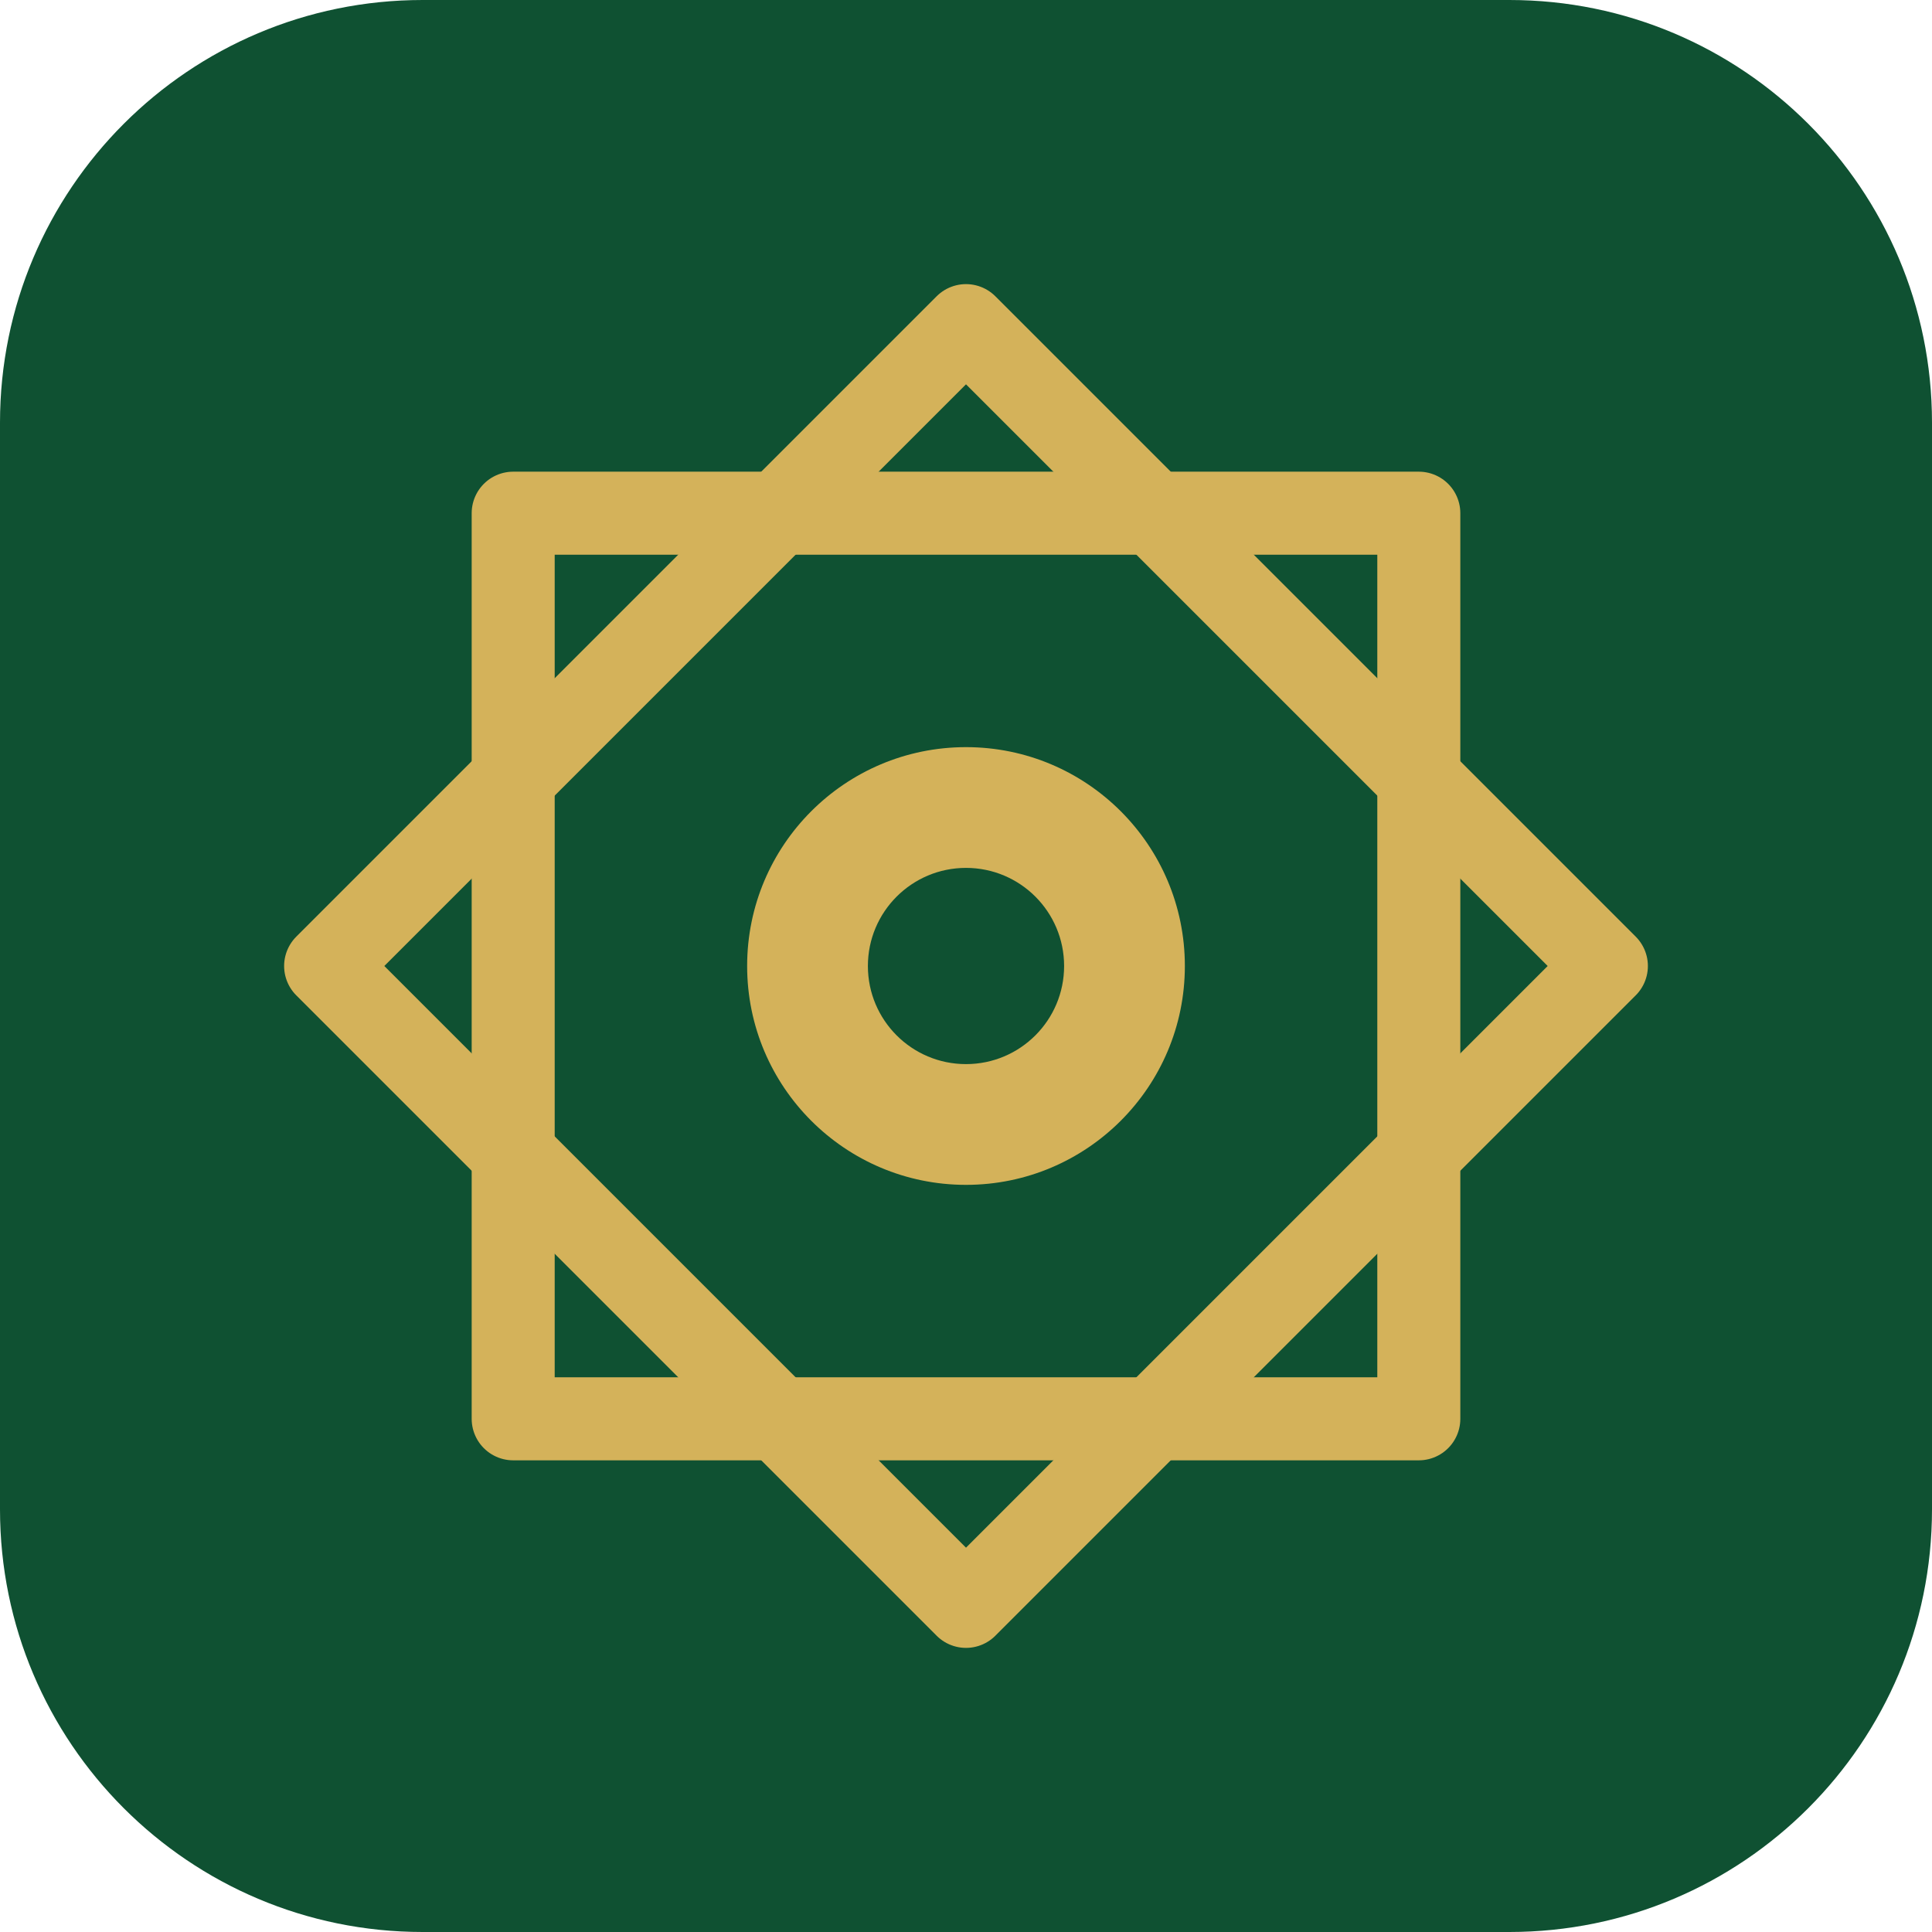
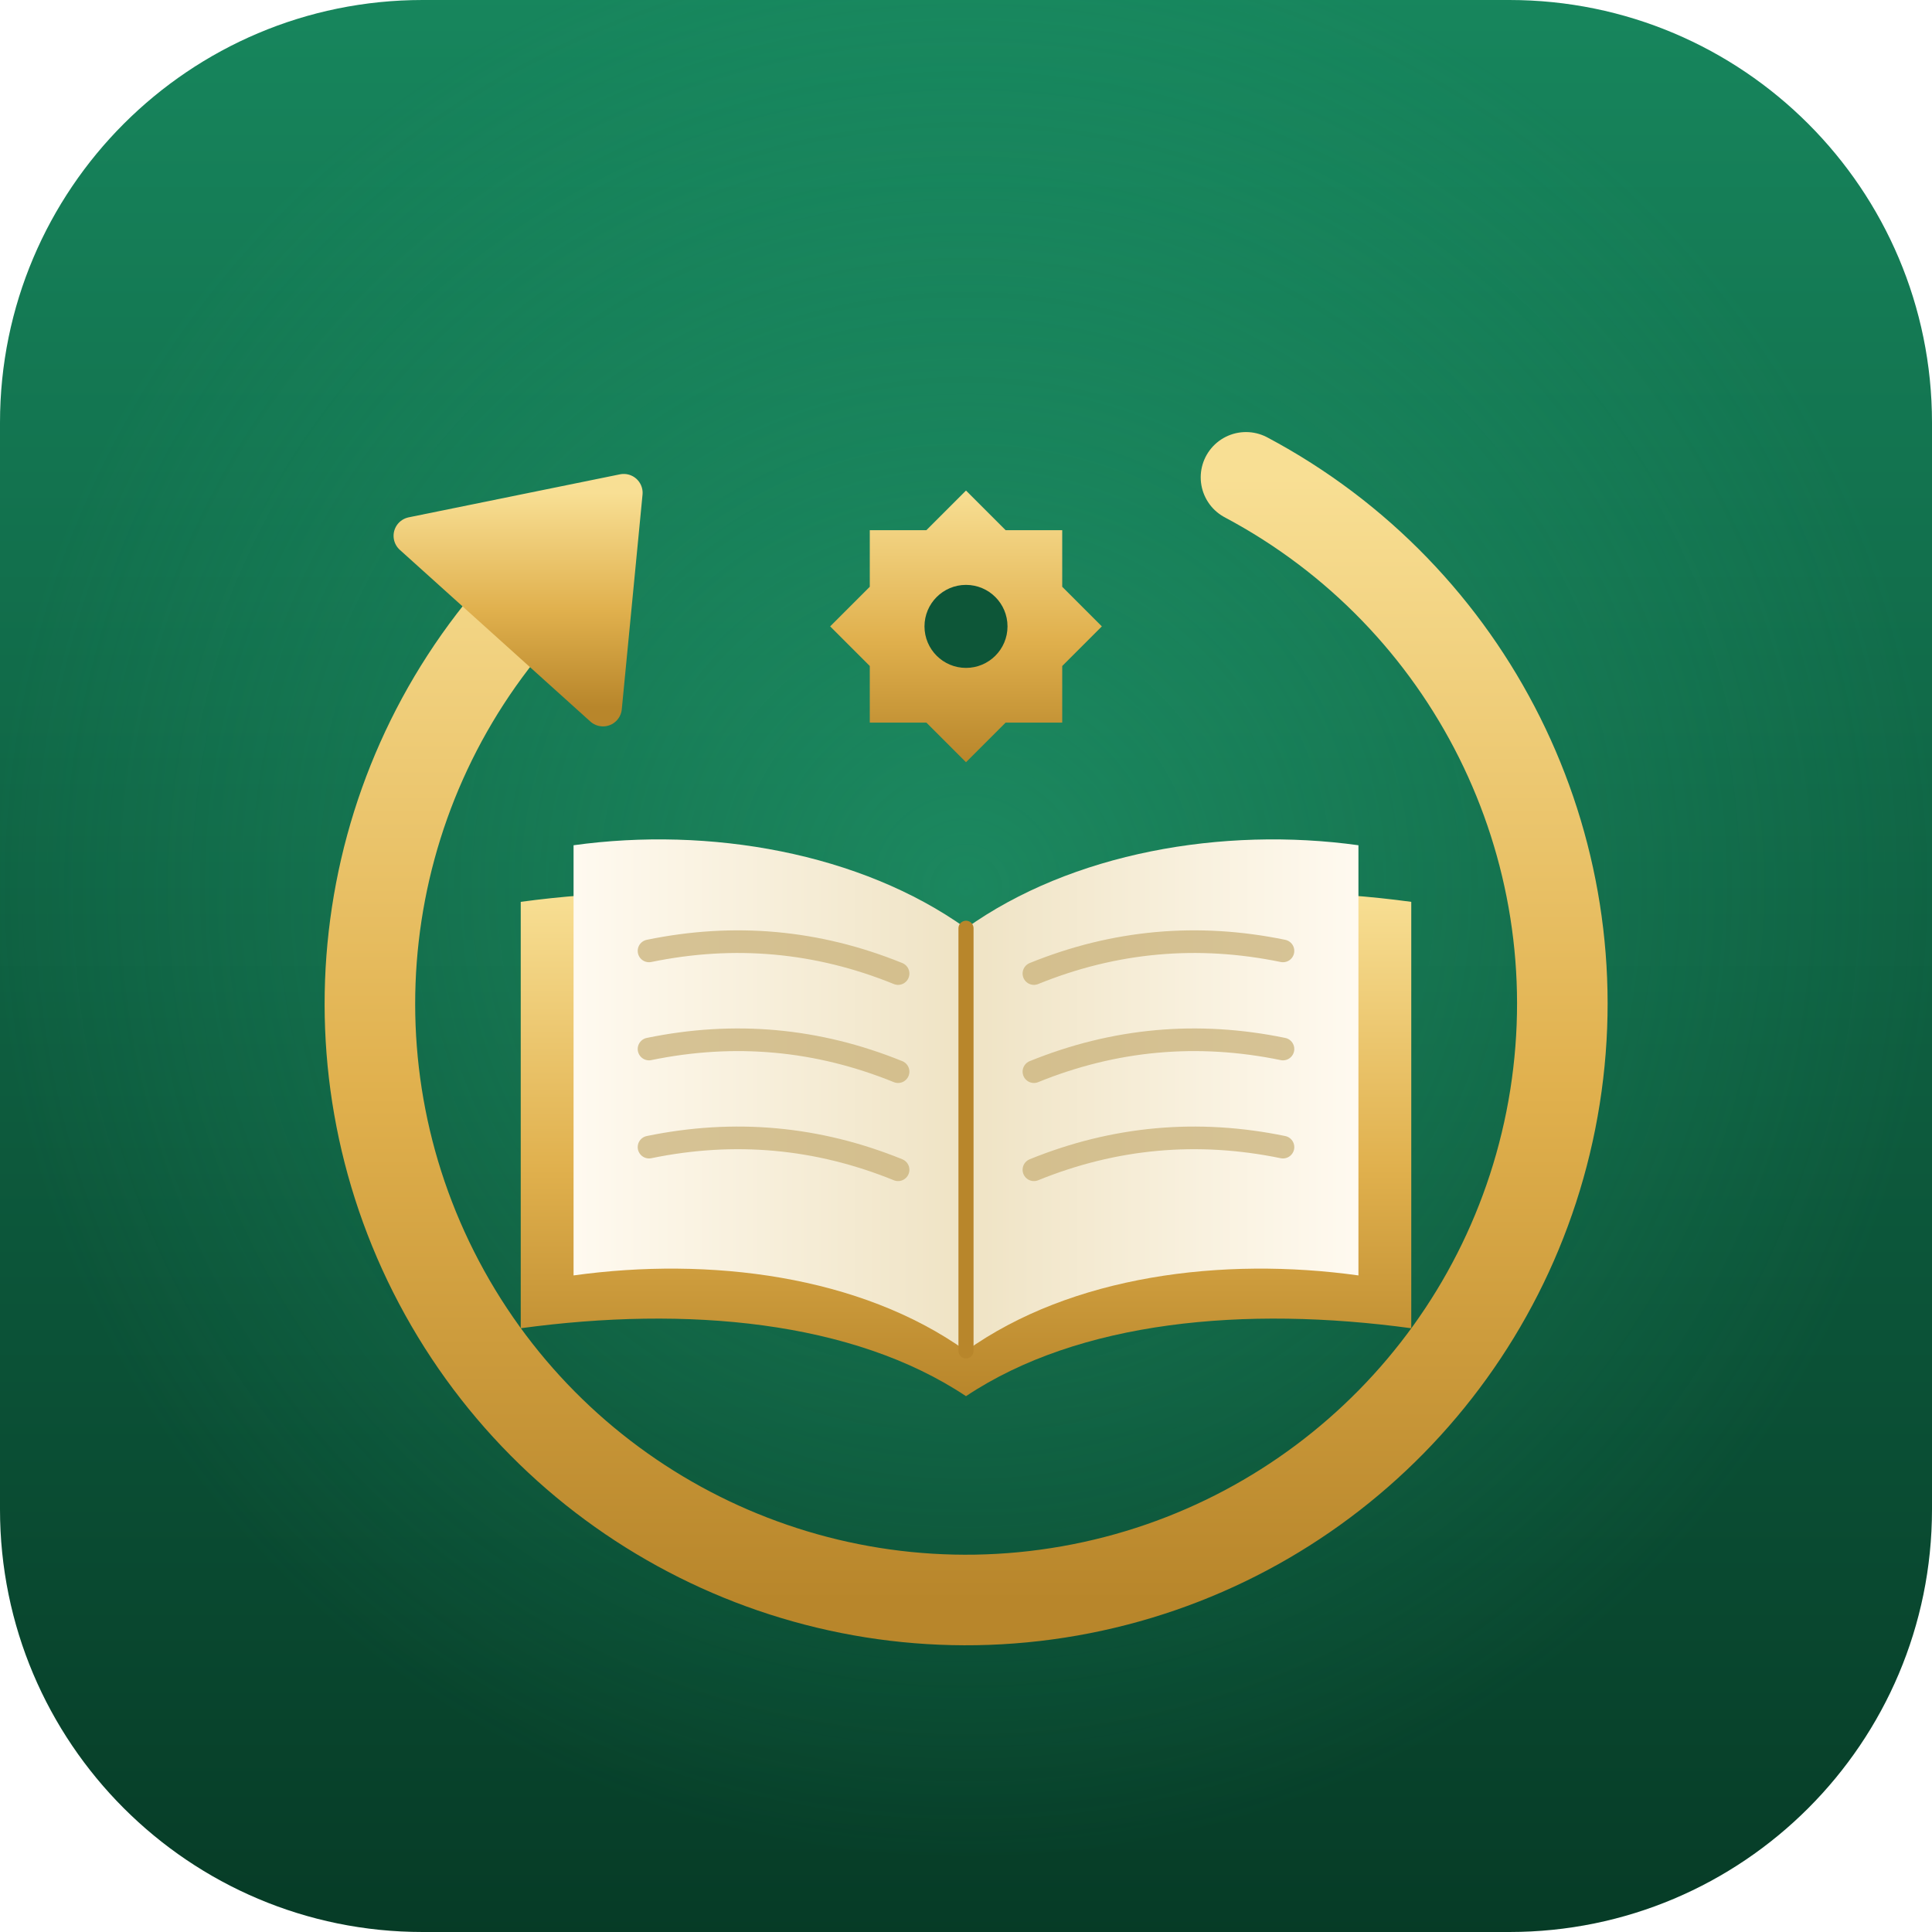
<svg xmlns="http://www.w3.org/2000/svg" viewBox="0 0 512 512">
-   <rect width="512" height="512" rx="112" fill="#0f5132" />
-   <g fill="none" stroke="#d4b25a" stroke-width="22" stroke-linejoin="round">
-     <rect x="136" y="136" width="240" height="240" />
-     <rect x="136" y="136" width="240" height="240" transform="rotate(45 256 256)" />
+   <defs>
+     <linearGradient id="bg" x1="0" y1="0" x2="0" y2="1">
+       <stop offset="0" stop-color="#17865d" />
+       <stop offset="1" stop-color="#063b26" />
+     </linearGradient>
+     <radialGradient id="glow" cx=".5" cy=".46" r=".5">
+       <stop offset="0" stop-color="#2bb27f" stop-opacity=".45" />
+       <stop offset="1" stop-color="#2bb27f" stop-opacity="0" />
+     </radialGradient>
+     <linearGradient id="gold" x1="0" y1="0" x2="0" y2="1">
+       <stop offset="0" stop-color="#f8df94" />
+       <stop offset=".55" stop-color="#e0b04d" />
+       <stop offset="1" stop-color="#b8862b" />
+     </linearGradient>
+     <linearGradient id="page" x1="0" y1="0" x2="1" y2="0">
+       <stop offset="0" stop-color="#fffaf0" />
+       <stop offset="1" stop-color="#efe3c4" />
+     </linearGradient>
+     <linearGradient id="pageR" x1="1" y1="0" x2="0" y2="0">
+       <stop offset="0" stop-color="#fffaf0" />
+       <stop offset="1" stop-color="#efe3c4" />
+     </linearGradient>
+   </defs>
+   <rect width="512" height="512" rx="112" fill="url(#bg)" />
+   <rect width="512" height="512" rx="112" fill="url(#glow)" />
+   <g transform="translate(256 256) scale(1) translate(-256 -256)">
+     <path d="M 330.2 126.5 A 158 158 0 1 1 138.6 160.3" fill="none" stroke="url(#gold)" stroke-width="24" stroke-linecap="round" />
+     <path d="M 165.3 130.6 L 109.3 142.0 L 159.8 187.5 Z" fill="url(#gold)" stroke="url(#gold)" stroke-width="10" stroke-linejoin="round" />
+     <polygon points="256.0,130.0 266.5,140.5 281.5,140.5 281.5,155.5 292.0,166.0 281.5,176.5 281.5,191.5 266.5,191.5 256.0,202.0 245.5,191.5 230.5,191.5 230.5,176.5 220.0,166.0 230.5,155.5 230.5,140.5 245.5,140.5" fill="url(#gold)" />
+     <circle cx="256" cy="166" r="11" fill="#0d5638" />
+     <path d="M256 258 C 226 238 182 233 138 239 L 138 352 C 182 346 226 350 256 370 C 286 350 330 346 374 352 L 374 239 C 330 233 286 238 256 258 Z" fill="url(#gold)" />
+     <path d="M256 246 C 228 226 188 219 152 224 L 152 338 C 188 333 228 338 256 358 Z" fill="url(#page)" />
+     <path d="M256 246 C 284 226 324 219 360 224 L 360 338 C 324 333 284 338 256 358 Z" fill="url(#pageR)" />
+     <g fill="none" stroke="#c9b27a" stroke-width="6" stroke-linecap="round" opacity=".75">
+       <path d="M172 252 Q 206 245 238 258" />
+       <path d="M172 278 Q 206 271 238 284" />
+       <path d="M172 304 Q 206 297 238 310" />
+       <path d="M340 252 Q 306 245 274 258" />
+       <path d="M340 278 Q 306 271 274 284" />
+       <path d="M340 304 Q 306 297 274 310" />
+     </g>
+     <path d="M256 246 L 256 358" stroke="#b8862b" stroke-width="4" stroke-linecap="round" />
  </g>
-   <circle cx="256" cy="256" r="58" fill="#d4b25a" />
-   <circle cx="256" cy="256" r="26" fill="#0f5132" />
</svg>
